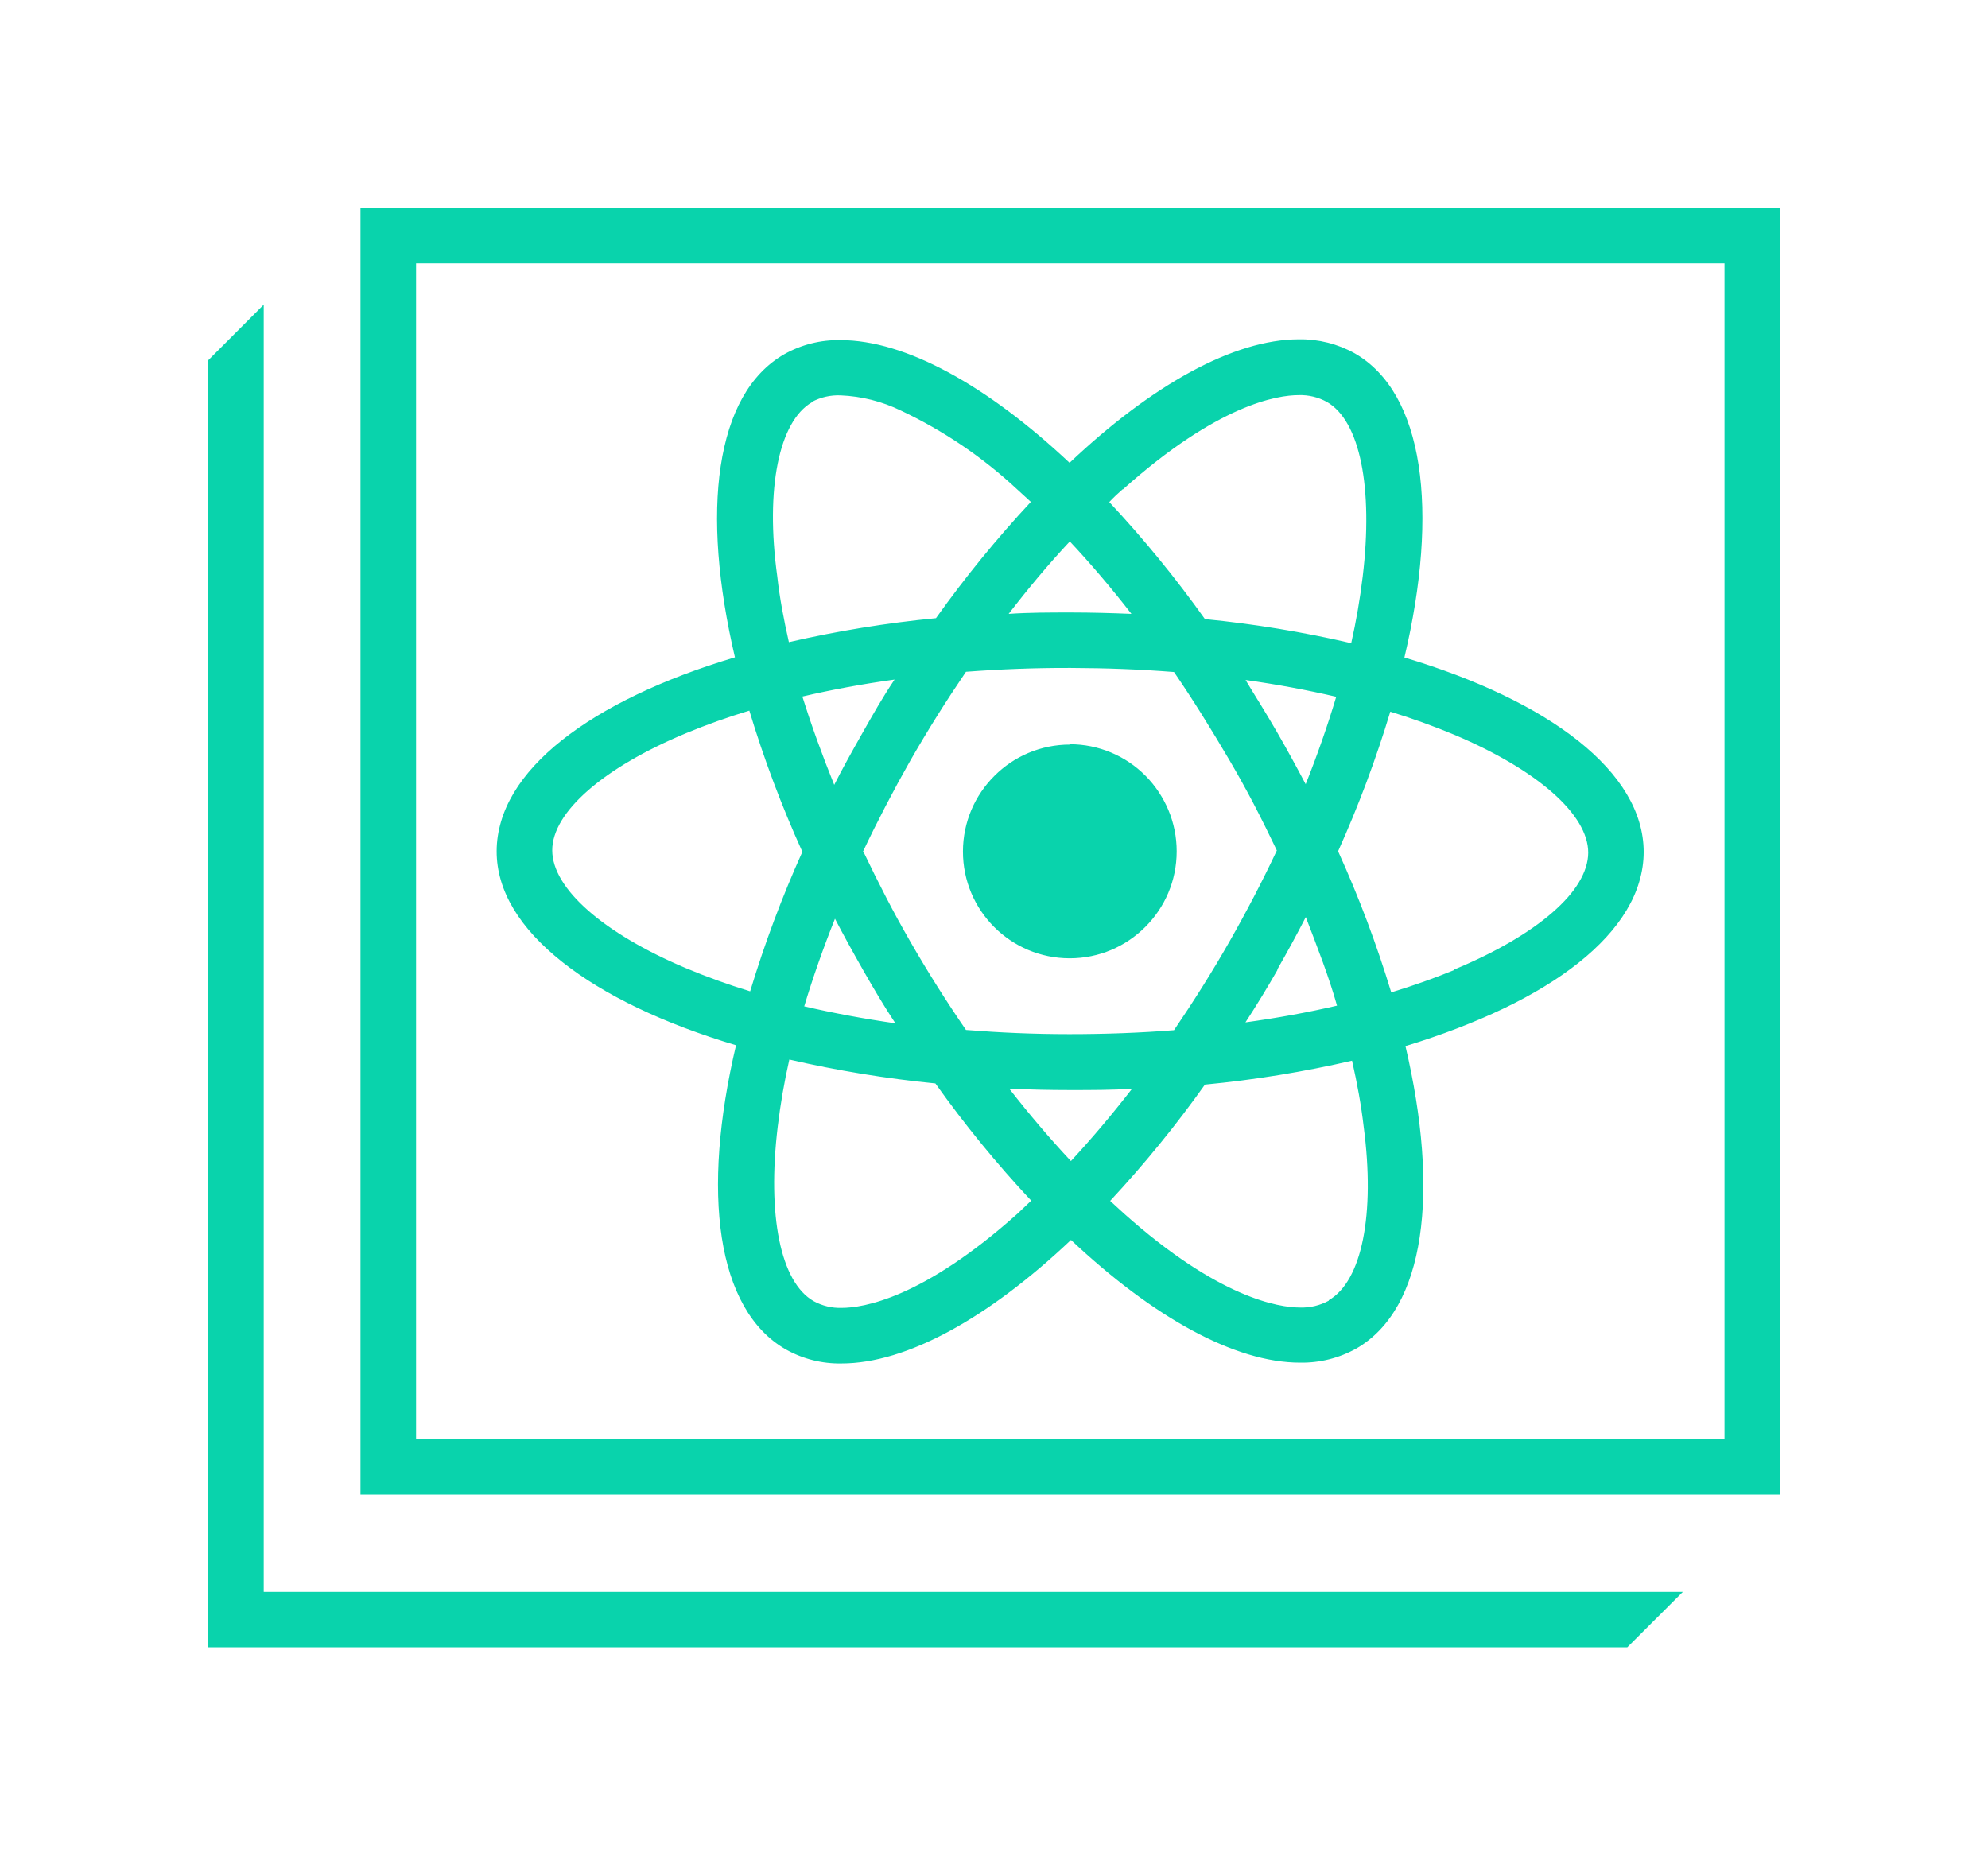
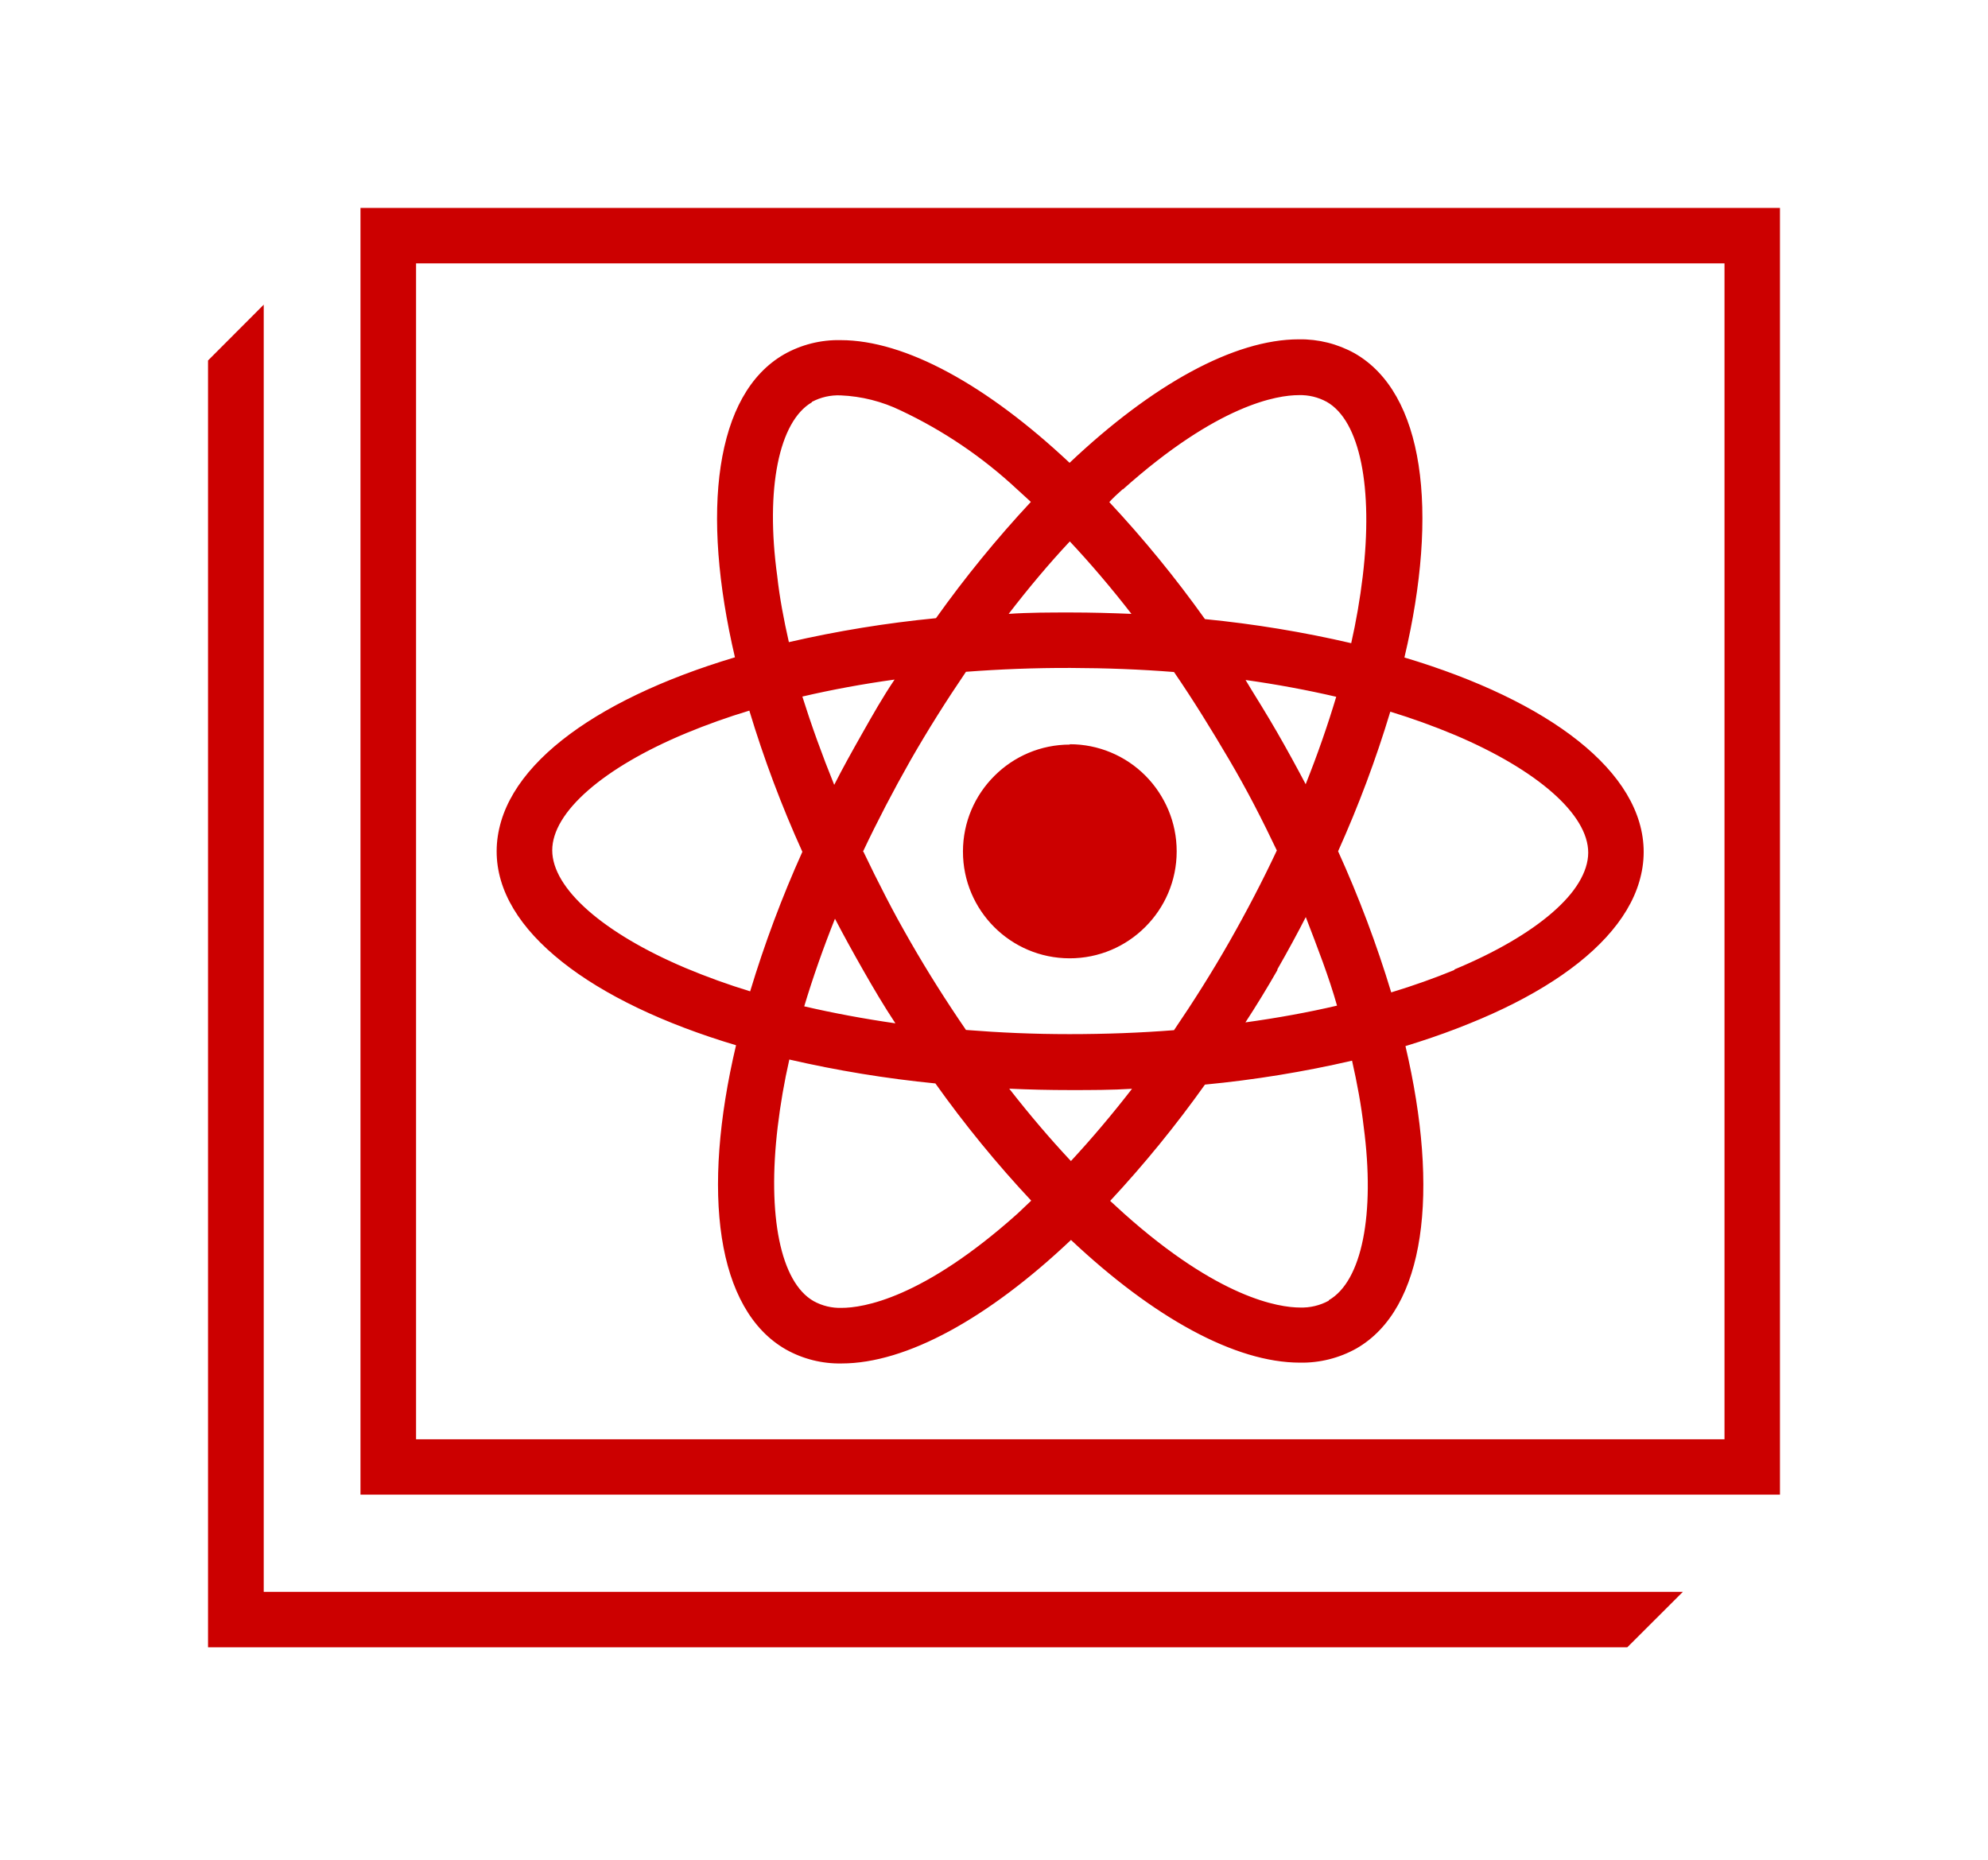
<svg xmlns="http://www.w3.org/2000/svg" viewBox="0 0 170.96 159.93">
  <defs>
-     <style>.cls-1{fill:#09d3ac;}</style>
+     <style>.cls-1{fill:#cc0000;}</style>
  </defs>
  <path class="cls-1" d="M141.35,73.27c0-6.89-8.11-13-20.58-16.73,3-12.67,1.69-22.75-4.28-26.16a9.55,9.55,0,0,0-4.79-1.2c-5.57,0-12.61,3.89-19.72,10.62-7.11-6.68-14.13-10.55-19.69-10.55a9.46,9.46,0,0,0-4.86,1.22c-5.94,3.42-7.17,13.44-4.21,26.05-12.41,3.71-20.48,9.77-20.5,16.63s8.12,13,20.59,16.72c-3,12.68-1.7,22.75,4.28,26.16a9.41,9.41,0,0,0,4.78,1.2c5.58,0,12.62-3.89,19.73-10.62,7.1,6.68,14.12,10.55,19.69,10.55a9.59,9.59,0,0,0,4.86-1.22c5.94-3.42,7.16-13.44,4.21-26C133.27,86.18,141.34,80.12,141.35,73.27ZM96.56,42.06c8.19-7.33,13.31-8.12,15.13-8.12h0a4.71,4.71,0,0,1,2.42.58c2.86,1.63,4,7.38,3.09,15a56.73,56.73,0,0,1-1,5.79,97.7,97.7,0,0,0-12.58-2.07,98.47,98.47,0,0,0-8.24-10.08C95.75,42.79,96.15,42.42,96.56,42.06ZM71.77,78.94c.78,1.5,1.61,3,2.47,4.51S76,86.49,77,88c-2.71-.39-5.34-.88-7.84-1.46C69.86,84,70.75,81.5,71.77,78.94ZM69,59.9c2.53-.59,5.18-1.08,7.93-1.46-1,1.48-1.86,3-2.76,4.59s-1.69,3-2.46,4.52Q70.18,63.65,69,59.9Zm5.21,13.34q1.86-3.93,4.09-7.86c1.5-2.62,3.11-5.17,4.77-7.61,2.91-.22,5.91-.34,9-.33s6,.12,8.89.35c1.66,2.42,3.25,5,4.75,7.55s2.88,5.22,4.12,7.83c-1.23,2.62-2.6,5.25-4.08,7.85s-3.11,5.18-4.77,7.62c-2.91.23-5.91.34-9,.34s-6-.13-8.89-.36c-1.66-2.42-3.26-4.94-4.76-7.55S75.5,75.85,74.25,73.24Zm32.86-14.77c2.72.38,5.35.87,7.84,1.45-.74,2.47-1.62,5-2.64,7.55-.79-1.5-1.61-3-2.48-4.51S108,59.93,107.11,58.47Zm2.76,24.92q1.29-2.27,2.46-4.53c1,2.6,2,5.16,2.7,7.66-2.52.59-5.17,1.07-7.92,1.45Q108.52,85.75,109.87,83.39ZM92,46.56c1.8,1.92,3.57,4,5.3,6.23-1.71-.07-3.46-.12-5.23-.12s-3.58,0-5.33.12C88.45,50.57,90.2,48.48,92,46.56Zm-22.18-12A4.82,4.82,0,0,1,72.29,34a13.11,13.11,0,0,1,5.19,1.31,39.07,39.07,0,0,1,10,6.78l1.17,1.07a98.49,98.49,0,0,0-8.16,10,98.88,98.88,0,0,0-12.65,2.06c-.44-1.94-.8-3.84-1-5.67C65.8,42,67,36.24,69.81,34.6ZM64.53,85.26a58.75,58.75,0,0,1-5.54-2c-7.1-3-11.5-6.85-11.5-10.14S51.91,66,59,63.05a57.63,57.63,0,0,1,5.44-1.94A97.93,97.93,0,0,0,69,73.25,98.72,98.72,0,0,0,64.53,85.26Zm23,19.1c-8.19,7.33-13.31,8.11-15.14,8.11a4.69,4.69,0,0,1-2.42-.58c-2.86-1.63-4-7.38-3.09-15a56.07,56.07,0,0,1,1-5.78,99.51,99.51,0,0,0,12.58,2.06,97.17,97.17,0,0,0,8.24,10.08Zm4.57-4.51c-1.8-1.92-3.57-4-5.31-6.23,1.72.08,3.47.12,5.24.12s3.58,0,5.33-.11C95.63,95.85,93.87,97.93,92.09,99.85Zm22.18,12a4.82,4.82,0,0,1-2.48.59c-1.82,0-7-.8-15.16-8.1l-1.17-1.07a98.44,98.44,0,0,0,8.15-10,97,97,0,0,0,12.66-2.06c.44,1.94.79,3.84,1,5.67C118.27,104.42,117.12,110.18,114.27,111.81Zm10.8-28.44c-1.71.7-3.52,1.35-5.44,1.93a98.54,98.54,0,0,0-4.57-12.14,98.1,98.1,0,0,0,4.49-12,58.75,58.75,0,0,1,5.54,2c7.09,3,11.5,6.85,11.49,10.14S132.17,80.42,125.07,83.37ZM92,82.39a9.18,9.18,0,1,0-9.17-9.19A9.17,9.17,0,0,0,92,82.39ZM31,17.88V128.53H153.07V17.88ZM148.3,123.77H35.78V22.65H148.3Zm-85-33.9c-3,12.68-1.7,22.75,4.28,26.16a9.41,9.41,0,0,0,4.78,1.2c5.58,0,12.62-3.89,19.73-10.62,7.1,6.68,14.12,10.55,19.69,10.55a9.59,9.59,0,0,0,4.86-1.22c5.94-3.42,7.16-13.44,4.21-26,12.41-3.72,20.48-9.78,20.49-16.63s-8.11-13-20.58-16.73c3-12.67,1.69-22.75-4.28-26.16a9.55,9.55,0,0,0-4.79-1.2c-5.57,0-12.61,3.89-19.72,10.62-7.11-6.68-14.13-10.55-19.69-10.55a9.46,9.46,0,0,0-4.86,1.22c-5.94,3.42-7.17,13.44-4.21,26.05-12.41,3.71-20.48,9.77-20.5,16.63S50.84,86.13,63.31,89.87Zm24.21,14.49c-8.19,7.33-13.31,8.11-15.14,8.11a4.69,4.69,0,0,1-2.42-.58c-2.86-1.63-4-7.38-3.09-15a56.07,56.07,0,0,1,1-5.78,99.51,99.51,0,0,0,12.58,2.06,97.17,97.17,0,0,0,8.24,10.08Zm24.79-36.89c-.79-1.5-1.61-3-2.48-4.51s-1.8-3-2.72-4.49c2.72.38,5.35.87,7.84,1.45C114.21,62.39,113.33,64.92,112.31,67.47Zm2.72,19c-2.52.59-5.17,1.07-7.92,1.45q1.41-2.22,2.76-4.58t2.46-4.53C113.37,81.46,114.28,84,115,86.52Zm-5.21-13.35c-1.23,2.62-2.6,5.25-4.08,7.85s-3.11,5.18-4.77,7.62c-2.91.23-5.91.34-9,.34s-6-.13-8.89-.36c-1.66-2.42-3.26-4.94-4.76-7.55s-2.87-5.22-4.12-7.83q1.86-3.93,4.09-7.86c1.5-2.62,3.11-5.17,4.77-7.61,2.91-.22,5.91-.34,9-.33s6,.12,8.89.35c1.66,2.42,3.25,5,4.75,7.55S108.58,70.56,109.82,73.17ZM77,88c-2.71-.39-5.34-.88-7.84-1.46.74-2.46,1.63-5,2.65-7.55.78,1.5,1.61,3,2.47,4.51S76,86.49,77,88ZM74.21,63c-.87,1.5-1.69,3-2.46,4.52Q70.18,63.65,69,59.9c2.53-.59,5.18-1.08,7.93-1.46C76,59.92,75.11,61.45,74.21,63ZM92.09,99.85c-1.8-1.92-3.57-4-5.31-6.23,1.72.08,3.47.12,5.24.12s3.58,0,5.33-.11C95.63,95.85,93.87,97.93,92.09,99.85Zm22.18,12a4.82,4.82,0,0,1-2.48.59c-1.82,0-7-.8-15.16-8.1l-1.17-1.07a98.44,98.44,0,0,0,8.15-10,97,97,0,0,0,12.66-2.06c.44,1.94.79,3.84,1,5.67C118.27,104.42,117.12,110.18,114.27,111.81Zm5.28-50.66a58.75,58.75,0,0,1,5.54,2c7.09,3,11.5,6.85,11.49,10.14s-4.41,7.16-11.51,10.11c-1.71.7-3.52,1.35-5.44,1.93a98.54,98.54,0,0,0-4.57-12.14A98.1,98.1,0,0,0,119.55,61.15Zm-23-19.09c8.19-7.33,13.31-8.12,15.13-8.12h0a4.71,4.71,0,0,1,2.42.58c2.86,1.63,4,7.38,3.09,15a56.73,56.73,0,0,1-1,5.79,97.7,97.7,0,0,0-12.58-2.07,98.47,98.47,0,0,0-8.24-10.08C95.75,42.79,96.15,42.42,96.56,42.06ZM92,46.56c1.8,1.92,3.57,4,5.3,6.23-1.71-.07-3.46-.12-5.23-.12s-3.58,0-5.33.12C88.45,50.57,90.2,48.48,92,46.56Zm-22.18-12A4.82,4.82,0,0,1,72.29,34a13.11,13.11,0,0,1,5.19,1.31,39.07,39.07,0,0,1,10,6.78l1.17,1.07a98.49,98.49,0,0,0-8.16,10,98.88,98.88,0,0,0-12.65,2.06c-.44-1.94-.8-3.84-1-5.67C65.8,42,67,36.24,69.81,34.6ZM59,63.05a57.63,57.63,0,0,1,5.44-1.94A97.93,97.93,0,0,0,69,73.25a98.72,98.72,0,0,0-4.49,12,58.75,58.75,0,0,1-5.54-2c-7.1-3-11.5-6.85-11.5-10.14S51.91,66,59,63.05Zm33,1a9.18,9.18,0,1,0,9.17,9.19A9.17,9.17,0,0,0,92,64Zm0,0a9.18,9.18,0,1,0,9.17,9.19A9.17,9.17,0,0,0,92,64Zm0,0a9.18,9.18,0,1,0,9.17,9.19A9.17,9.17,0,0,0,92,64Zm49.35,9.24c0-6.89-8.11-13-20.58-16.73,3-12.67,1.69-22.75-4.28-26.16a9.55,9.55,0,0,0-4.79-1.2c-5.57,0-12.61,3.89-19.72,10.62-7.11-6.68-14.13-10.55-19.69-10.55a9.46,9.46,0,0,0-4.86,1.22c-5.94,3.42-7.17,13.44-4.21,26.05-12.41,3.71-20.48,9.77-20.5,16.63s8.12,13,20.59,16.72c-3,12.68-1.7,22.75,4.28,26.16a9.41,9.41,0,0,0,4.78,1.2c5.58,0,12.62-3.89,19.73-10.62,7.1,6.68,14.12,10.55,19.69,10.55a9.59,9.59,0,0,0,4.86-1.22c5.94-3.42,7.16-13.44,4.21-26C133.27,86.18,141.34,80.12,141.35,73.27ZM96.56,42.06c8.19-7.33,13.31-8.12,15.13-8.12h0a4.71,4.71,0,0,1,2.42.58c2.86,1.63,4,7.38,3.09,15a56.73,56.73,0,0,1-1,5.79,97.7,97.7,0,0,0-12.58-2.07,98.47,98.47,0,0,0-8.24-10.08C95.75,42.79,96.15,42.42,96.56,42.06ZM71.77,78.94c.78,1.5,1.61,3,2.47,4.51S76,86.49,77,88c-2.71-.39-5.34-.88-7.84-1.46C69.86,84,70.75,81.5,71.77,78.94ZM69,59.9c2.53-.59,5.18-1.08,7.93-1.46-1,1.48-1.86,3-2.76,4.59s-1.69,3-2.46,4.52Q70.18,63.65,69,59.9Zm5.21,13.34q1.86-3.93,4.09-7.86c1.5-2.62,3.11-5.17,4.77-7.61,2.91-.22,5.91-.34,9-.33s6,.12,8.89.35c1.66,2.42,3.25,5,4.75,7.55s2.88,5.22,4.12,7.83c-1.23,2.62-2.6,5.25-4.08,7.85s-3.11,5.18-4.77,7.62c-2.91.23-5.91.34-9,.34s-6-.13-8.89-.36c-1.66-2.42-3.26-4.94-4.76-7.55S75.5,75.85,74.25,73.24Zm32.86-14.77c2.72.38,5.35.87,7.84,1.45-.74,2.47-1.62,5-2.64,7.55-.79-1.5-1.61-3-2.48-4.51S108,59.93,107.11,58.47Zm2.76,24.92q1.29-2.27,2.46-4.53c1,2.6,2,5.16,2.7,7.66-2.52.59-5.17,1.07-7.92,1.45Q108.52,85.75,109.87,83.39ZM92,46.56c1.8,1.92,3.57,4,5.3,6.23-1.71-.07-3.46-.12-5.23-.12s-3.58,0-5.33.12C88.45,50.57,90.2,48.48,92,46.56Zm-22.18-12A4.82,4.82,0,0,1,72.29,34a13.11,13.11,0,0,1,5.19,1.31,39.07,39.07,0,0,1,10,6.78l1.17,1.07a98.49,98.49,0,0,0-8.16,10,98.88,98.88,0,0,0-12.65,2.06c-.44-1.94-.8-3.84-1-5.67C65.8,42,67,36.24,69.81,34.6ZM64.53,85.26a58.75,58.75,0,0,1-5.54-2c-7.1-3-11.5-6.85-11.5-10.14S51.91,66,59,63.05a57.63,57.63,0,0,1,5.44-1.94A97.93,97.93,0,0,0,69,73.25,98.72,98.72,0,0,0,64.53,85.26Zm23,19.1c-8.19,7.33-13.31,8.11-15.14,8.11a4.69,4.69,0,0,1-2.42-.58c-2.86-1.63-4-7.38-3.09-15a56.07,56.07,0,0,1,1-5.78,99.51,99.51,0,0,0,12.58,2.06,97.17,97.17,0,0,0,8.24,10.08Zm4.57-4.51c-1.8-1.92-3.57-4-5.31-6.23,1.72.08,3.47.12,5.24.12s3.58,0,5.33-.11C95.63,95.85,93.87,97.93,92.09,99.85Zm22.18,12a4.82,4.82,0,0,1-2.48.59c-1.82,0-7-.8-15.16-8.1l-1.17-1.07a98.44,98.44,0,0,0,8.15-10,97,97,0,0,0,12.66-2.06c.44,1.94.79,3.84,1,5.67C118.27,104.42,117.12,110.18,114.27,111.81Zm10.8-28.44c-1.71.7-3.52,1.35-5.44,1.93a98.54,98.54,0,0,0-4.57-12.14,98.1,98.1,0,0,0,4.49-12,58.75,58.75,0,0,1,5.54,2c7.09,3,11.5,6.85,11.49,10.14S132.17,80.42,125.07,83.37ZM92,82.39a9.18,9.18,0,1,0-9.17-9.19A9.17,9.17,0,0,0,92,82.39Zm-69.32,54.5V26.2L17.89,31V141.66H139.94l4.78-4.77Z" />
</svg>
